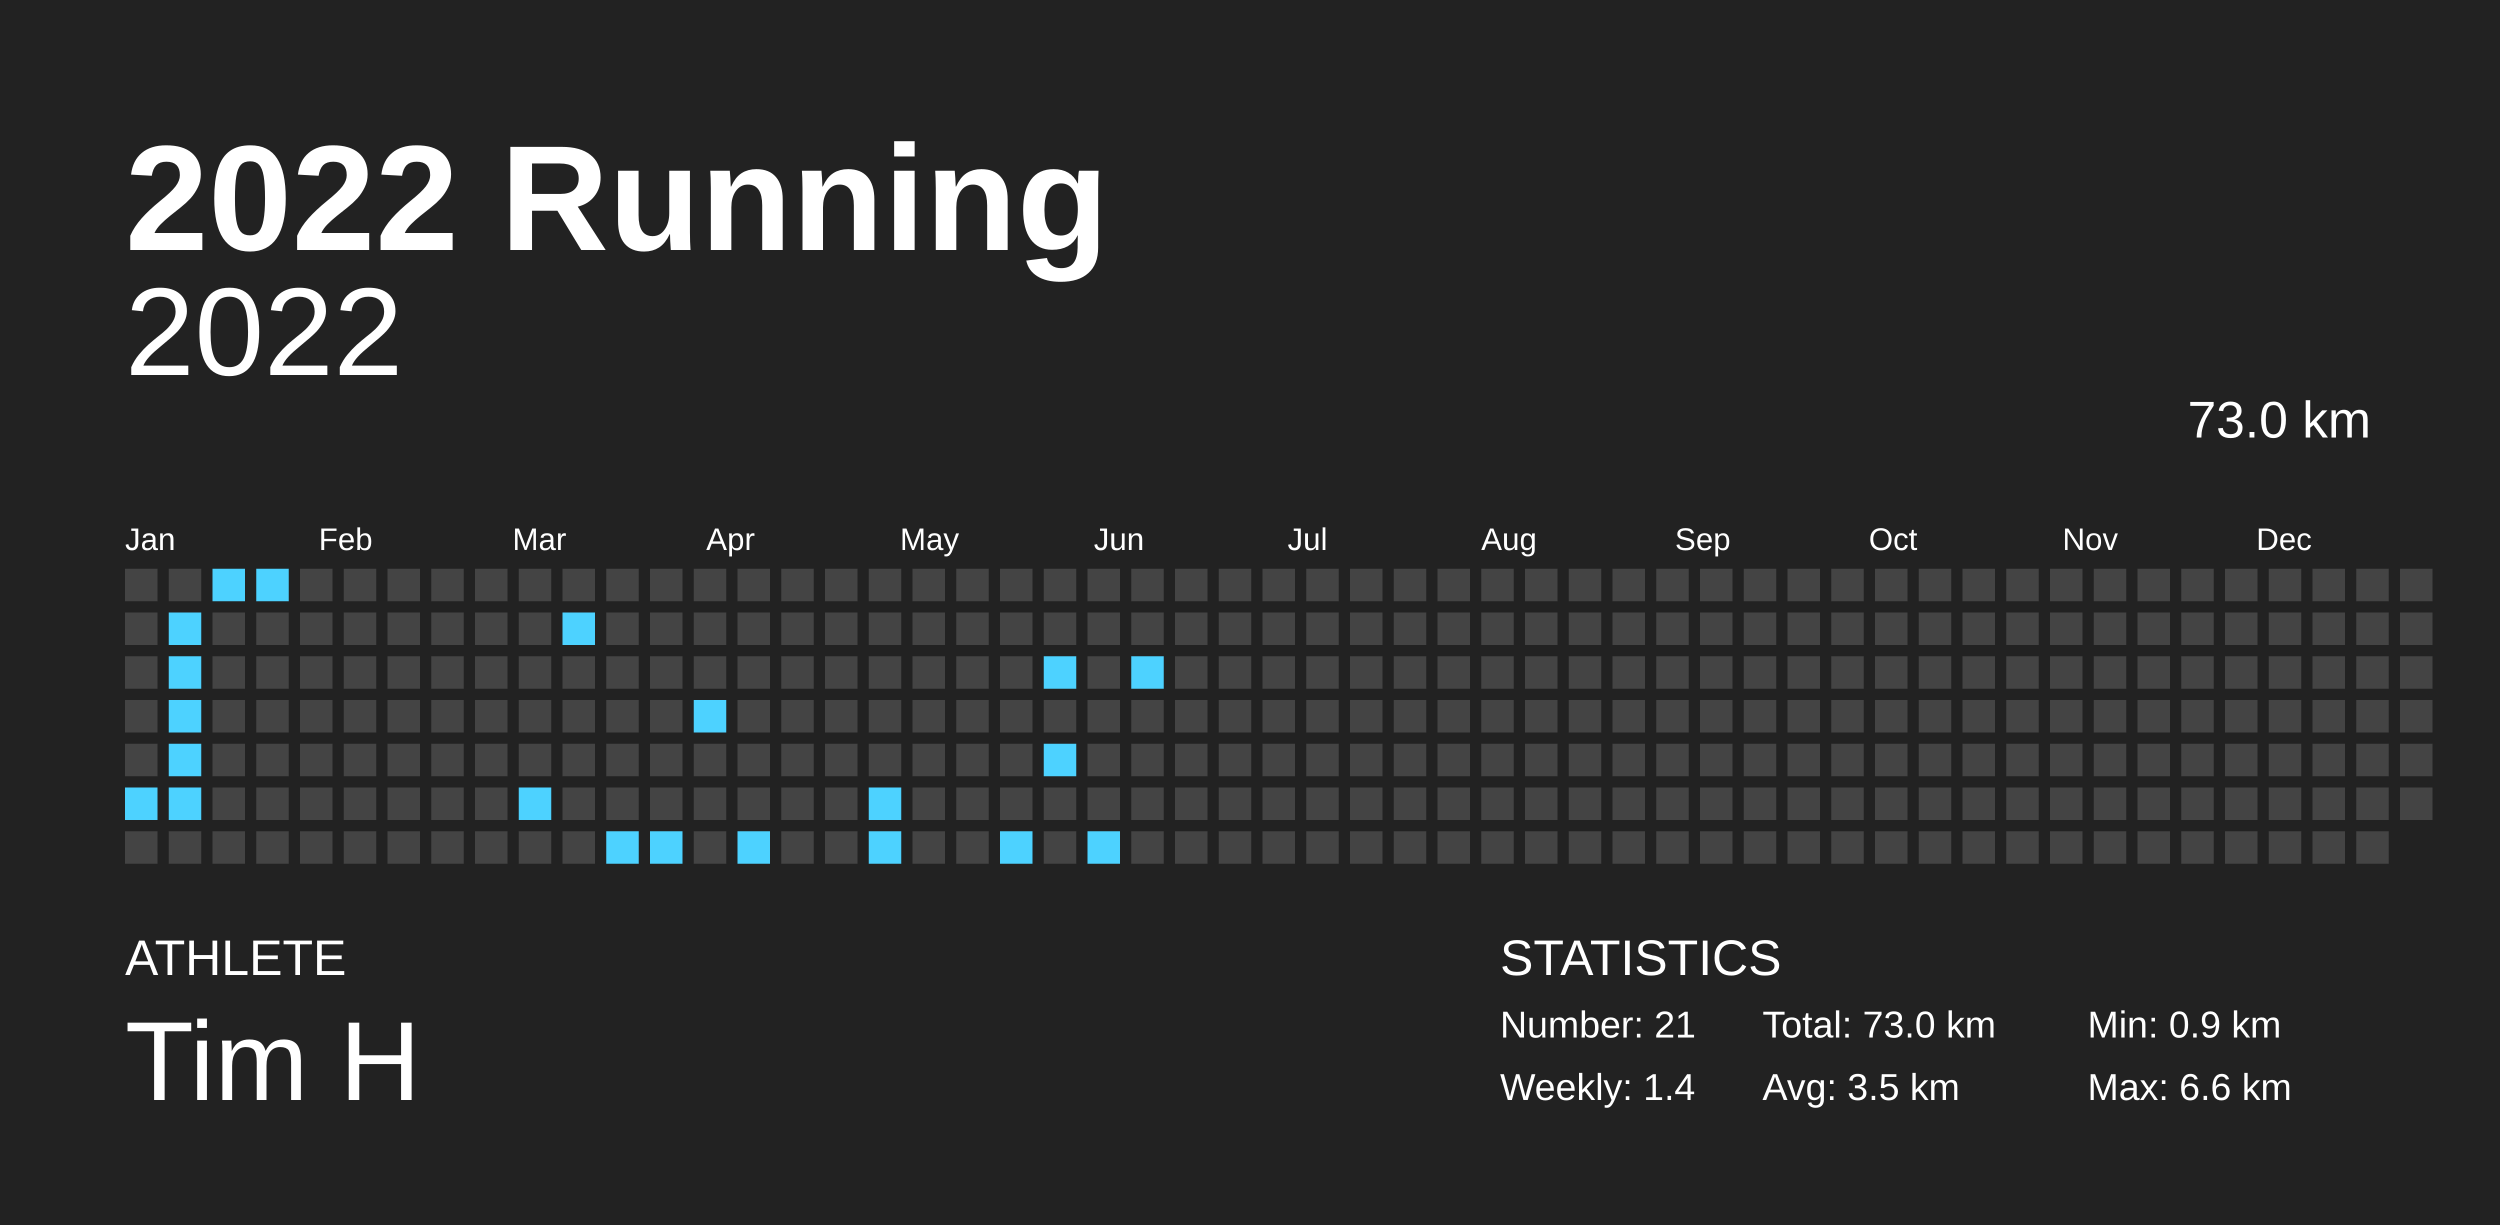
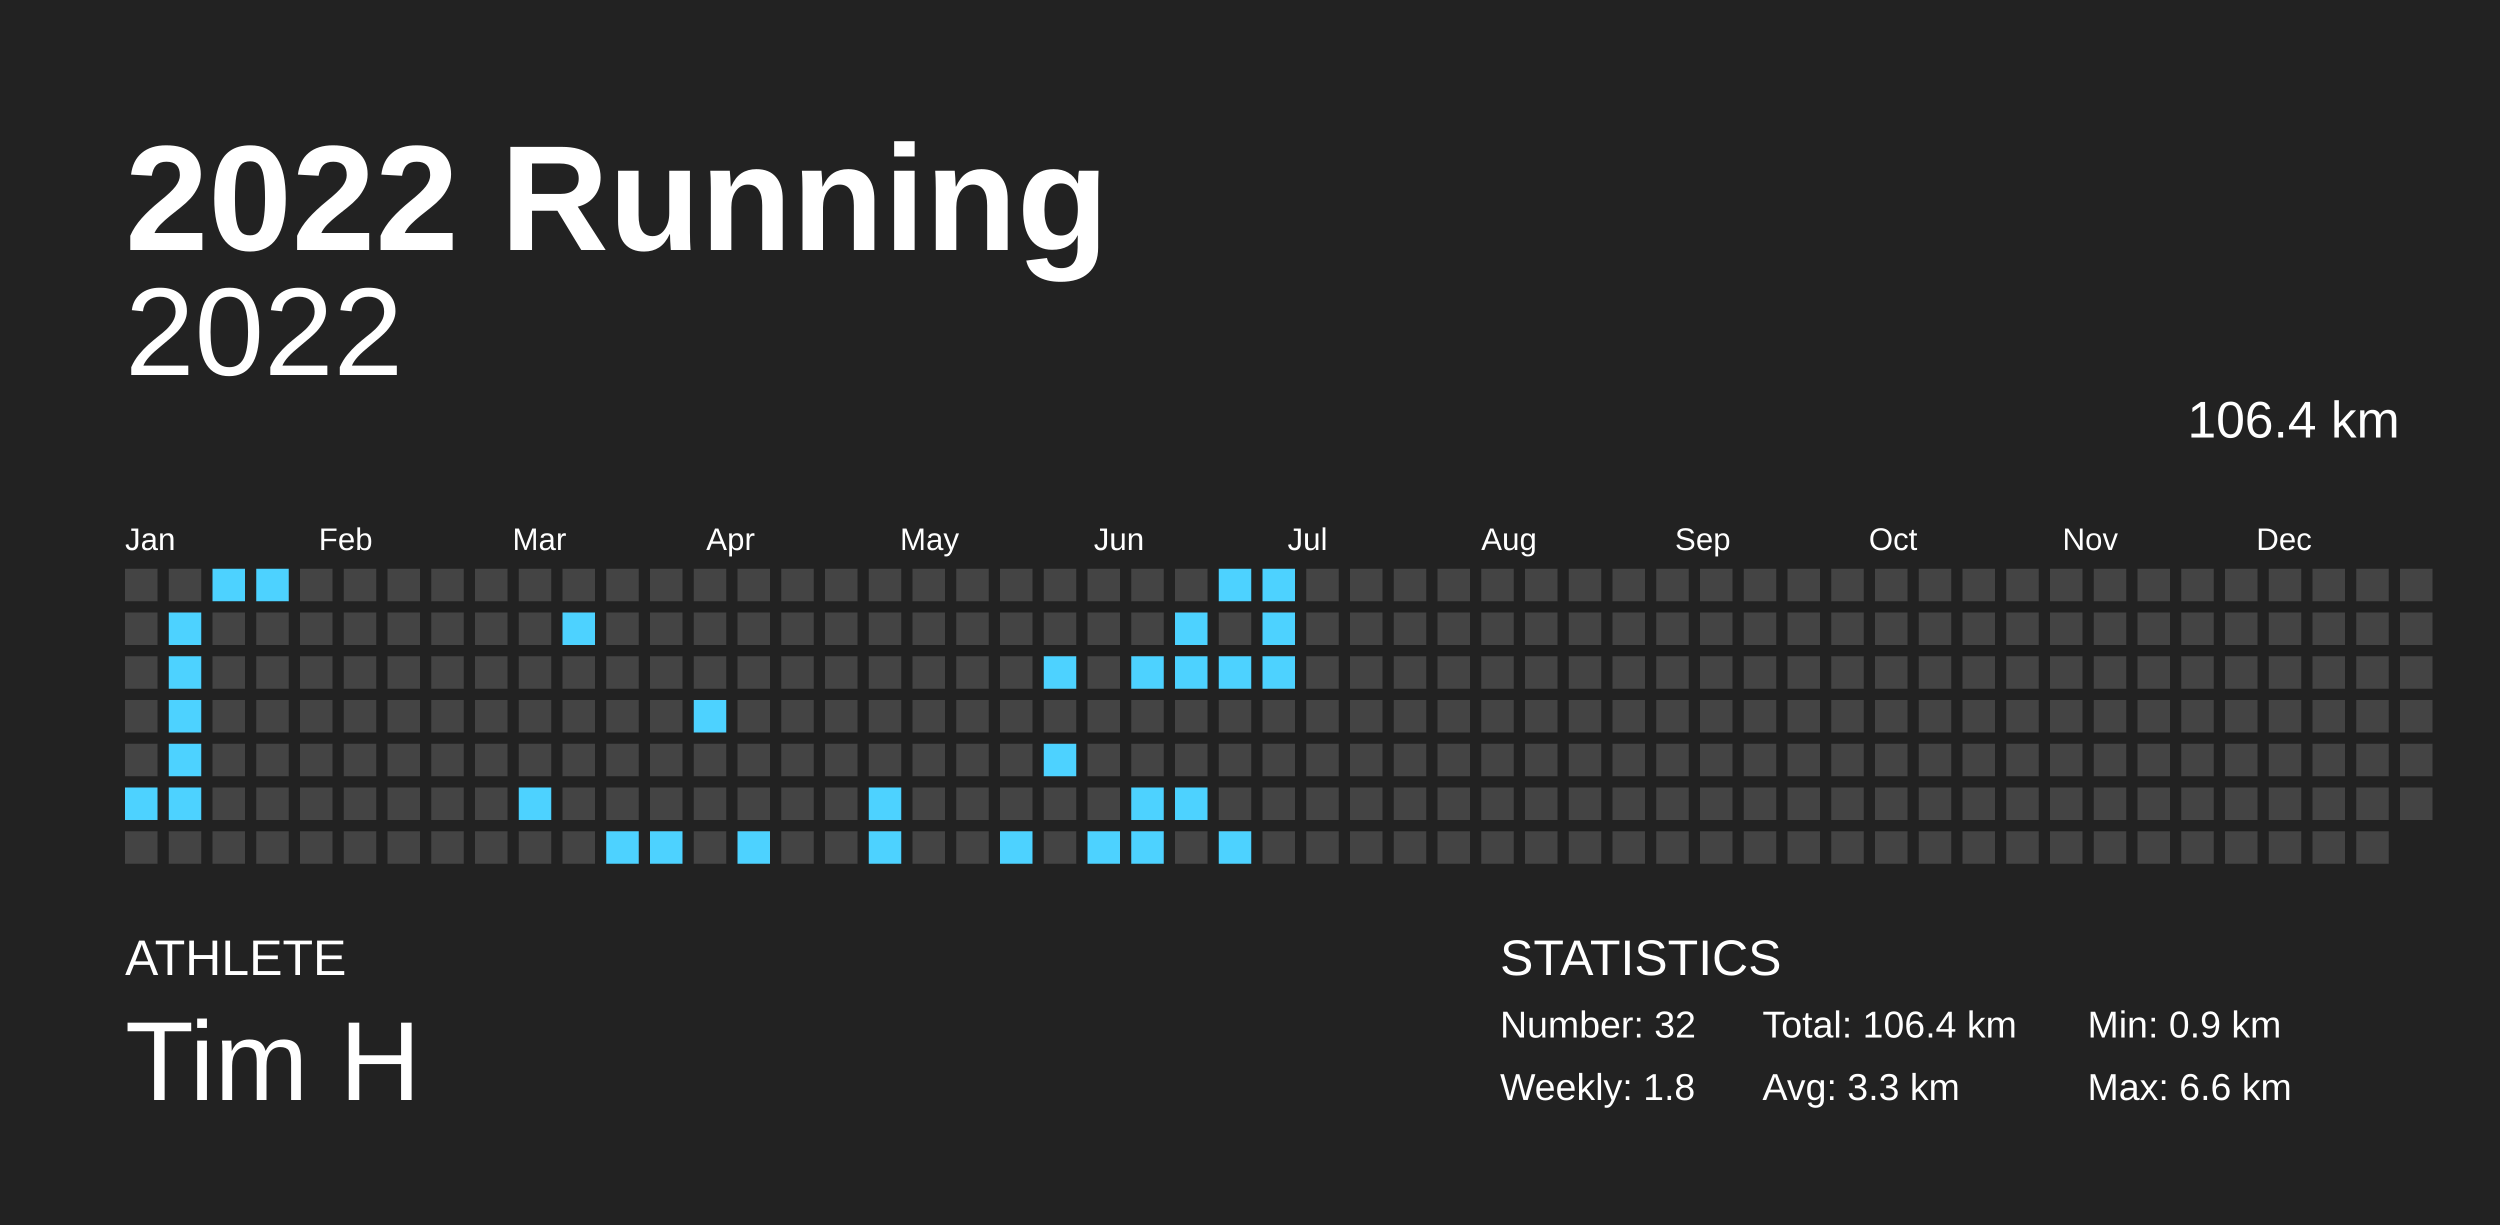
<svg xmlns="http://www.w3.org/2000/svg" baseProfile="full" height="98mm" version="1.1" viewBox="0,0,200,98" width="200mm">
  <defs />
  <rect fill="#222222" height="98" width="200" x="0" y="0" />
  <text fill="#FFFFFF" style="font-size:12px; font-family:Arial; font-weight:bold;" x="10" y="20">2022 Running</text>
  <text fill="#FFFFFF" style="font-size:4px; font-family:Arial" x="10" y="78">ATHLETE</text>
  <text fill="#FFFFFF" style="font-size:9px; font-family:Arial" x="10" y="88">Tim H</text>
  <text fill="#FFFFFF" style="font-size:4px; font-family:Arial" x="120" y="78">STATISTICS</text>
-   <text fill="#FFFFFF" style="font-size:3px; font-family:Arial" x="120" y="83">Number: 21</text>
-   <text fill="#FFFFFF" style="font-size:3px; font-family:Arial" x="120" y="88">Weekly: 1.4</text>
-   <text fill="#FFFFFF" style="font-size:3px; font-family:Arial" x="141" y="83">Total: 73.0 km</text>
-   <text fill="#FFFFFF" style="font-size:3px; font-family:Arial" x="141" y="88">Avg: 3.5 km</text>
+   <text fill="#FFFFFF" style="font-size:3px; font-family:Arial" x="120" y="83">Number: 32</text>
+   <text fill="#FFFFFF" style="font-size:3px; font-family:Arial" x="120" y="88">Weekly: 1.8</text>
+   <text fill="#FFFFFF" style="font-size:3px; font-family:Arial" x="141" y="83">Total: 106.4 km</text>
+   <text fill="#FFFFFF" style="font-size:3px; font-family:Arial" x="141" y="88">Avg: 3.3 km</text>
  <text fill="#FFFFFF" style="font-size:3px; font-family:Arial" x="167" y="83">Min: 0.9 km</text>
  <text fill="#FFFFFF" style="font-size:3px; font-family:Arial" x="167" y="88">Max: 6.6 km</text>
  <text alignment-baseline="hanging" fill="#FFFFFF" style="font-size:10.0px; font-family:Arial;" x="10" y="30">2022</text>
-   <text alignment-baseline="hanging" fill="#FFFFFF" style="font-size:4.125px; font-family:Arial;" x="175" y="35">73.0 km</text>
+   <text alignment-baseline="hanging" fill="#FFFFFF" style="font-size:4.125px; font-family:Arial;" x="175" y="35">106.4 km</text>
  <text fill="#FFFFFF" style="font-size:2.5px; font-family:Arial" x="10.0" y="44">Jan</text>
  <text fill="#FFFFFF" style="font-size:2.5px; font-family:Arial" x="25.5" y="44">Feb</text>
  <text fill="#FFFFFF" style="font-size:2.5px; font-family:Arial" x="41.0" y="44">Mar</text>
  <text fill="#FFFFFF" style="font-size:2.5px; font-family:Arial" x="56.5" y="44">Apr</text>
  <text fill="#FFFFFF" style="font-size:2.5px; font-family:Arial" x="72.0" y="44">May</text>
  <text fill="#FFFFFF" style="font-size:2.5px; font-family:Arial" x="87.5" y="44">Jun</text>
  <text fill="#FFFFFF" style="font-size:2.5px; font-family:Arial" x="103.0" y="44">Jul</text>
  <text fill="#FFFFFF" style="font-size:2.5px; font-family:Arial" x="118.5" y="44">Aug</text>
  <text fill="#FFFFFF" style="font-size:2.5px; font-family:Arial" x="134.0" y="44">Sep</text>
  <text fill="#FFFFFF" style="font-size:2.5px; font-family:Arial" x="149.5" y="44">Oct</text>
  <text fill="#FFFFFF" style="font-size:2.5px; font-family:Arial" x="165.0" y="44">Nov</text>
  <text fill="#FFFFFF" style="font-size:2.5px; font-family:Arial" x="180.5" y="44">Dec</text>
  <rect fill="#444444" height="2.6" width="2.6" x="10.0" y="45.5" />
  <rect fill="#444444" height="2.6" width="2.6" x="10.0" y="49.0" />
  <rect fill="#444444" height="2.6" width="2.6" x="10.0" y="52.5" />
  <rect fill="#444444" height="2.6" width="2.6" x="10.0" y="56.0" />
  <rect fill="#444444" height="2.6" width="2.6" x="10.0" y="59.5" />
  <rect fill="#4dd2ff" height="2.6" width="2.6" x="10.0" y="63.0" />
  <rect fill="#444444" height="2.6" width="2.6" x="10.0" y="66.5" />
  <rect fill="#444444" height="2.6" width="2.6" x="13.5" y="45.5" />
  <rect fill="#4dd2ff" height="2.6" width="2.6" x="13.5" y="49.0" />
  <rect fill="#4dd2ff" height="2.6" width="2.6" x="13.5" y="52.5" />
  <rect fill="#4dd2ff" height="2.6" width="2.6" x="13.5" y="56.0" />
  <rect fill="#4dd2ff" height="2.6" width="2.6" x="13.5" y="59.5" />
  <rect fill="#4dd2ff" height="2.6" width="2.6" x="13.5" y="63.0" />
  <rect fill="#444444" height="2.6" width="2.6" x="13.5" y="66.5" />
  <rect fill="#4dd2ff" height="2.6" width="2.6" x="17.0" y="45.5" />
  <rect fill="#444444" height="2.6" width="2.6" x="17.0" y="49.0" />
  <rect fill="#444444" height="2.6" width="2.6" x="17.0" y="52.5" />
  <rect fill="#444444" height="2.6" width="2.6" x="17.0" y="56.0" />
  <rect fill="#444444" height="2.6" width="2.6" x="17.0" y="59.5" />
  <rect fill="#444444" height="2.6" width="2.6" x="17.0" y="63.0" />
  <rect fill="#444444" height="2.6" width="2.6" x="17.0" y="66.5" />
  <rect fill="#4dd2ff" height="2.6" width="2.6" x="20.5" y="45.5" />
  <rect fill="#444444" height="2.6" width="2.6" x="20.5" y="49.0" />
  <rect fill="#444444" height="2.6" width="2.6" x="20.5" y="52.5" />
  <rect fill="#444444" height="2.6" width="2.6" x="20.5" y="56.0" />
  <rect fill="#444444" height="2.6" width="2.6" x="20.5" y="59.5" />
  <rect fill="#444444" height="2.6" width="2.6" x="20.5" y="63.0" />
  <rect fill="#444444" height="2.6" width="2.6" x="20.5" y="66.5" />
  <rect fill="#444444" height="2.6" width="2.6" x="24.0" y="45.5" />
  <rect fill="#444444" height="2.6" width="2.6" x="24.0" y="49.0" />
  <rect fill="#444444" height="2.6" width="2.6" x="24.0" y="52.5" />
  <rect fill="#444444" height="2.6" width="2.6" x="24.0" y="56.0" />
  <rect fill="#444444" height="2.6" width="2.6" x="24.0" y="59.5" />
  <rect fill="#444444" height="2.6" width="2.6" x="24.0" y="63.0" />
  <rect fill="#444444" height="2.6" width="2.6" x="24.0" y="66.5" />
  <rect fill="#444444" height="2.6" width="2.6" x="27.5" y="45.5" />
  <rect fill="#444444" height="2.6" width="2.6" x="27.5" y="49.0" />
  <rect fill="#444444" height="2.6" width="2.6" x="27.5" y="52.5" />
  <rect fill="#444444" height="2.6" width="2.6" x="27.5" y="56.0" />
  <rect fill="#444444" height="2.6" width="2.6" x="27.5" y="59.5" />
  <rect fill="#444444" height="2.6" width="2.6" x="27.5" y="63.0" />
  <rect fill="#444444" height="2.6" width="2.6" x="27.5" y="66.5" />
  <rect fill="#444444" height="2.6" width="2.6" x="31.0" y="45.5" />
  <rect fill="#444444" height="2.6" width="2.6" x="31.0" y="49.0" />
  <rect fill="#444444" height="2.6" width="2.6" x="31.0" y="52.5" />
  <rect fill="#444444" height="2.6" width="2.6" x="31.0" y="56.0" />
  <rect fill="#444444" height="2.6" width="2.6" x="31.0" y="59.5" />
  <rect fill="#444444" height="2.6" width="2.6" x="31.0" y="63.0" />
  <rect fill="#444444" height="2.6" width="2.6" x="31.0" y="66.5" />
  <rect fill="#444444" height="2.6" width="2.6" x="34.5" y="45.5" />
  <rect fill="#444444" height="2.6" width="2.6" x="34.5" y="49.0" />
  <rect fill="#444444" height="2.6" width="2.6" x="34.5" y="52.5" />
  <rect fill="#444444" height="2.6" width="2.6" x="34.5" y="56.0" />
  <rect fill="#444444" height="2.6" width="2.6" x="34.5" y="59.5" />
  <rect fill="#444444" height="2.6" width="2.6" x="34.5" y="63.0" />
  <rect fill="#444444" height="2.6" width="2.6" x="34.5" y="66.5" />
  <rect fill="#444444" height="2.6" width="2.6" x="38.0" y="45.5" />
  <rect fill="#444444" height="2.6" width="2.6" x="38.0" y="49.0" />
  <rect fill="#444444" height="2.6" width="2.6" x="38.0" y="52.5" />
  <rect fill="#444444" height="2.6" width="2.6" x="38.0" y="56.0" />
  <rect fill="#444444" height="2.6" width="2.6" x="38.0" y="59.5" />
  <rect fill="#444444" height="2.6" width="2.6" x="38.0" y="63.0" />
  <rect fill="#444444" height="2.6" width="2.6" x="38.0" y="66.5" />
  <rect fill="#444444" height="2.6" width="2.6" x="41.5" y="45.5" />
  <rect fill="#444444" height="2.6" width="2.6" x="41.5" y="49.0" />
  <rect fill="#444444" height="2.6" width="2.6" x="41.5" y="52.5" />
  <rect fill="#444444" height="2.6" width="2.6" x="41.5" y="56.0" />
  <rect fill="#444444" height="2.6" width="2.6" x="41.5" y="59.5" />
  <rect fill="#4dd2ff" height="2.6" width="2.6" x="41.5" y="63.0" />
  <rect fill="#444444" height="2.6" width="2.6" x="41.5" y="66.5" />
  <rect fill="#444444" height="2.6" width="2.6" x="45.0" y="45.5" />
  <rect fill="#4dd2ff" height="2.6" width="2.6" x="45.0" y="49.0" />
  <rect fill="#444444" height="2.6" width="2.6" x="45.0" y="52.5" />
  <rect fill="#444444" height="2.6" width="2.6" x="45.0" y="56.0" />
  <rect fill="#444444" height="2.6" width="2.6" x="45.0" y="59.5" />
  <rect fill="#444444" height="2.6" width="2.6" x="45.0" y="63.0" />
  <rect fill="#444444" height="2.6" width="2.6" x="45.0" y="66.5" />
  <rect fill="#444444" height="2.6" width="2.6" x="48.5" y="45.5" />
  <rect fill="#444444" height="2.6" width="2.6" x="48.5" y="49.0" />
  <rect fill="#444444" height="2.6" width="2.6" x="48.5" y="52.5" />
  <rect fill="#444444" height="2.6" width="2.6" x="48.5" y="56.0" />
  <rect fill="#444444" height="2.6" width="2.6" x="48.5" y="59.5" />
  <rect fill="#444444" height="2.6" width="2.6" x="48.5" y="63.0" />
  <rect fill="#4dd2ff" height="2.6" width="2.6" x="48.5" y="66.5" />
  <rect fill="#444444" height="2.6" width="2.6" x="52.0" y="45.5" />
  <rect fill="#444444" height="2.6" width="2.6" x="52.0" y="49.0" />
  <rect fill="#444444" height="2.6" width="2.6" x="52.0" y="52.5" />
  <rect fill="#444444" height="2.6" width="2.6" x="52.0" y="56.0" />
  <rect fill="#444444" height="2.6" width="2.6" x="52.0" y="59.5" />
  <rect fill="#444444" height="2.6" width="2.6" x="52.0" y="63.0" />
  <rect fill="#4dd2ff" height="2.6" width="2.6" x="52.0" y="66.5" />
  <rect fill="#444444" height="2.6" width="2.6" x="55.5" y="45.5" />
  <rect fill="#444444" height="2.6" width="2.6" x="55.5" y="49.0" />
  <rect fill="#444444" height="2.6" width="2.6" x="55.5" y="52.5" />
  <rect fill="#4dd2ff" height="2.6" width="2.6" x="55.5" y="56.0" />
  <rect fill="#444444" height="2.6" width="2.6" x="55.5" y="59.5" />
  <rect fill="#444444" height="2.6" width="2.6" x="55.5" y="63.0" />
  <rect fill="#444444" height="2.6" width="2.6" x="55.5" y="66.5" />
  <rect fill="#444444" height="2.6" width="2.6" x="59.0" y="45.5" />
  <rect fill="#444444" height="2.6" width="2.6" x="59.0" y="49.0" />
  <rect fill="#444444" height="2.6" width="2.6" x="59.0" y="52.5" />
  <rect fill="#444444" height="2.6" width="2.6" x="59.0" y="56.0" />
  <rect fill="#444444" height="2.6" width="2.6" x="59.0" y="59.5" />
  <rect fill="#444444" height="2.6" width="2.6" x="59.0" y="63.0" />
  <rect fill="#4dd2ff" height="2.6" width="2.6" x="59.0" y="66.5" />
  <rect fill="#444444" height="2.6" width="2.6" x="62.5" y="45.5" />
  <rect fill="#444444" height="2.6" width="2.6" x="62.5" y="49.0" />
  <rect fill="#444444" height="2.6" width="2.6" x="62.5" y="52.5" />
  <rect fill="#444444" height="2.6" width="2.6" x="62.5" y="56.0" />
  <rect fill="#444444" height="2.6" width="2.6" x="62.5" y="59.5" />
  <rect fill="#444444" height="2.6" width="2.6" x="62.5" y="63.0" />
  <rect fill="#444444" height="2.6" width="2.6" x="62.5" y="66.5" />
  <rect fill="#444444" height="2.6" width="2.6" x="66.0" y="45.5" />
  <rect fill="#444444" height="2.6" width="2.6" x="66.0" y="49.0" />
  <rect fill="#444444" height="2.6" width="2.6" x="66.0" y="52.5" />
  <rect fill="#444444" height="2.6" width="2.6" x="66.0" y="56.0" />
  <rect fill="#444444" height="2.6" width="2.6" x="66.0" y="59.5" />
  <rect fill="#444444" height="2.6" width="2.6" x="66.0" y="63.0" />
  <rect fill="#444444" height="2.6" width="2.6" x="66.0" y="66.5" />
  <rect fill="#444444" height="2.6" width="2.6" x="69.5" y="45.5" />
  <rect fill="#444444" height="2.6" width="2.6" x="69.5" y="49.0" />
  <rect fill="#444444" height="2.6" width="2.6" x="69.5" y="52.5" />
  <rect fill="#444444" height="2.6" width="2.6" x="69.5" y="56.0" />
  <rect fill="#444444" height="2.6" width="2.6" x="69.5" y="59.5" />
  <rect fill="#4dd2ff" height="2.6" width="2.6" x="69.5" y="63.0" />
  <rect fill="#4dd2ff" height="2.6" width="2.6" x="69.5" y="66.5" />
  <rect fill="#444444" height="2.6" width="2.6" x="73.0" y="45.5" />
  <rect fill="#444444" height="2.6" width="2.6" x="73.0" y="49.0" />
  <rect fill="#444444" height="2.6" width="2.6" x="73.0" y="52.5" />
  <rect fill="#444444" height="2.6" width="2.6" x="73.0" y="56.0" />
  <rect fill="#444444" height="2.6" width="2.6" x="73.0" y="59.5" />
  <rect fill="#444444" height="2.6" width="2.6" x="73.0" y="63.0" />
  <rect fill="#444444" height="2.6" width="2.6" x="73.0" y="66.5" />
  <rect fill="#444444" height="2.6" width="2.6" x="76.5" y="45.5" />
  <rect fill="#444444" height="2.6" width="2.6" x="76.5" y="49.0" />
  <rect fill="#444444" height="2.6" width="2.6" x="76.5" y="52.5" />
  <rect fill="#444444" height="2.6" width="2.6" x="76.5" y="56.0" />
  <rect fill="#444444" height="2.6" width="2.6" x="76.5" y="59.5" />
  <rect fill="#444444" height="2.6" width="2.6" x="76.5" y="63.0" />
  <rect fill="#444444" height="2.6" width="2.6" x="76.5" y="66.5" />
  <rect fill="#444444" height="2.6" width="2.6" x="80.0" y="45.5" />
  <rect fill="#444444" height="2.6" width="2.6" x="80.0" y="49.0" />
  <rect fill="#444444" height="2.6" width="2.6" x="80.0" y="52.5" />
  <rect fill="#444444" height="2.6" width="2.6" x="80.0" y="56.0" />
  <rect fill="#444444" height="2.6" width="2.6" x="80.0" y="59.5" />
  <rect fill="#444444" height="2.6" width="2.6" x="80.0" y="63.0" />
  <rect fill="#4dd2ff" height="2.6" width="2.6" x="80.0" y="66.5" />
  <rect fill="#444444" height="2.6" width="2.6" x="83.5" y="45.5" />
  <rect fill="#444444" height="2.6" width="2.6" x="83.5" y="49.0" />
  <rect fill="#4dd2ff" height="2.6" width="2.6" x="83.5" y="52.5" />
  <rect fill="#444444" height="2.6" width="2.6" x="83.5" y="56.0" />
  <rect fill="#4dd2ff" height="2.6" width="2.6" x="83.5" y="59.5" />
  <rect fill="#444444" height="2.6" width="2.6" x="83.5" y="63.0" />
  <rect fill="#444444" height="2.6" width="2.6" x="83.5" y="66.5" />
  <rect fill="#444444" height="2.6" width="2.6" x="87.0" y="45.5" />
  <rect fill="#444444" height="2.6" width="2.6" x="87.0" y="49.0" />
  <rect fill="#444444" height="2.6" width="2.6" x="87.0" y="52.5" />
  <rect fill="#444444" height="2.6" width="2.6" x="87.0" y="56.0" />
  <rect fill="#444444" height="2.6" width="2.6" x="87.0" y="59.5" />
  <rect fill="#444444" height="2.6" width="2.6" x="87.0" y="63.0" />
  <rect fill="#4dd2ff" height="2.6" width="2.6" x="87.0" y="66.5" />
  <rect fill="#444444" height="2.6" width="2.6" x="90.5" y="45.5" />
  <rect fill="#444444" height="2.6" width="2.6" x="90.5" y="49.0" />
  <rect fill="#4dd2ff" height="2.6" width="2.6" x="90.5" y="52.5" />
  <rect fill="#444444" height="2.6" width="2.6" x="90.5" y="56.0" />
  <rect fill="#444444" height="2.6" width="2.6" x="90.5" y="59.5" />
-   <rect fill="#444444" height="2.6" width="2.6" x="90.5" y="63.0" />
-   <rect fill="#444444" height="2.6" width="2.6" x="90.5" y="66.5" />
+   <rect fill="#4dd2ff" height="2.6" width="2.6" x="90.5" y="63.0" />
+   <rect fill="#4dd2ff" height="2.6" width="2.6" x="90.5" y="66.5" />
  <rect fill="#444444" height="2.6" width="2.6" x="94.0" y="45.5" />
-   <rect fill="#444444" height="2.6" width="2.6" x="94.0" y="49.0" />
-   <rect fill="#444444" height="2.6" width="2.6" x="94.0" y="52.5" />
+   <rect fill="#4dd2ff" height="2.6" width="2.6" x="94.0" y="49.0" />
+   <rect fill="#4dd2ff" height="2.6" width="2.6" x="94.0" y="52.5" />
  <rect fill="#444444" height="2.6" width="2.6" x="94.0" y="56.0" />
  <rect fill="#444444" height="2.6" width="2.6" x="94.0" y="59.5" />
-   <rect fill="#444444" height="2.6" width="2.6" x="94.0" y="63.0" />
+   <rect fill="#4dd2ff" height="2.6" width="2.6" x="94.0" y="63.0" />
  <rect fill="#444444" height="2.6" width="2.6" x="94.0" y="66.5" />
-   <rect fill="#444444" height="2.6" width="2.6" x="97.5" y="45.5" />
+   <rect fill="#4dd2ff" height="2.6" width="2.6" x="97.5" y="45.5" />
  <rect fill="#444444" height="2.6" width="2.6" x="97.5" y="49.0" />
-   <rect fill="#444444" height="2.6" width="2.6" x="97.5" y="52.5" />
+   <rect fill="#4dd2ff" height="2.6" width="2.6" x="97.5" y="52.5" />
  <rect fill="#444444" height="2.6" width="2.6" x="97.5" y="56.0" />
  <rect fill="#444444" height="2.6" width="2.6" x="97.5" y="59.5" />
  <rect fill="#444444" height="2.6" width="2.6" x="97.5" y="63.0" />
-   <rect fill="#444444" height="2.6" width="2.6" x="97.5" y="66.5" />
-   <rect fill="#444444" height="2.6" width="2.6" x="101.0" y="45.5" />
-   <rect fill="#444444" height="2.6" width="2.6" x="101.0" y="49.0" />
-   <rect fill="#444444" height="2.6" width="2.6" x="101.0" y="52.5" />
+   <rect fill="#4dd2ff" height="2.6" width="2.6" x="97.5" y="66.5" />
+   <rect fill="#4dd2ff" height="2.6" width="2.6" x="101.0" y="45.5" />
+   <rect fill="#4dd2ff" height="2.6" width="2.6" x="101.0" y="49.0" />
+   <rect fill="#4dd2ff" height="2.6" width="2.6" x="101.0" y="52.5" />
  <rect fill="#444444" height="2.6" width="2.6" x="101.0" y="56.0" />
  <rect fill="#444444" height="2.6" width="2.6" x="101.0" y="59.5" />
  <rect fill="#444444" height="2.6" width="2.6" x="101.0" y="63.0" />
  <rect fill="#444444" height="2.6" width="2.6" x="101.0" y="66.5" />
  <rect fill="#444444" height="2.6" width="2.6" x="104.5" y="45.5" />
  <rect fill="#444444" height="2.6" width="2.6" x="104.5" y="49.0" />
  <rect fill="#444444" height="2.6" width="2.6" x="104.5" y="52.5" />
  <rect fill="#444444" height="2.6" width="2.6" x="104.5" y="56.0" />
  <rect fill="#444444" height="2.6" width="2.6" x="104.5" y="59.5" />
  <rect fill="#444444" height="2.6" width="2.6" x="104.5" y="63.0" />
  <rect fill="#444444" height="2.6" width="2.6" x="104.5" y="66.5" />
  <rect fill="#444444" height="2.6" width="2.6" x="108.0" y="45.5" />
  <rect fill="#444444" height="2.6" width="2.6" x="108.0" y="49.0" />
  <rect fill="#444444" height="2.6" width="2.6" x="108.0" y="52.5" />
  <rect fill="#444444" height="2.6" width="2.6" x="108.0" y="56.0" />
  <rect fill="#444444" height="2.6" width="2.6" x="108.0" y="59.5" />
  <rect fill="#444444" height="2.6" width="2.6" x="108.0" y="63.0" />
  <rect fill="#444444" height="2.6" width="2.6" x="108.0" y="66.5" />
  <rect fill="#444444" height="2.6" width="2.6" x="111.5" y="45.5" />
  <rect fill="#444444" height="2.6" width="2.6" x="111.5" y="49.0" />
  <rect fill="#444444" height="2.6" width="2.6" x="111.5" y="52.5" />
  <rect fill="#444444" height="2.6" width="2.6" x="111.5" y="56.0" />
  <rect fill="#444444" height="2.6" width="2.6" x="111.5" y="59.5" />
  <rect fill="#444444" height="2.6" width="2.6" x="111.5" y="63.0" />
  <rect fill="#444444" height="2.6" width="2.6" x="111.5" y="66.5" />
  <rect fill="#444444" height="2.6" width="2.6" x="115.0" y="45.5" />
  <rect fill="#444444" height="2.6" width="2.6" x="115.0" y="49.0" />
  <rect fill="#444444" height="2.6" width="2.6" x="115.0" y="52.5" />
  <rect fill="#444444" height="2.6" width="2.6" x="115.0" y="56.0" />
  <rect fill="#444444" height="2.6" width="2.6" x="115.0" y="59.5" />
  <rect fill="#444444" height="2.6" width="2.6" x="115.0" y="63.0" />
  <rect fill="#444444" height="2.6" width="2.6" x="115.0" y="66.5" />
  <rect fill="#444444" height="2.6" width="2.6" x="118.5" y="45.5" />
  <rect fill="#444444" height="2.6" width="2.6" x="118.5" y="49.0" />
  <rect fill="#444444" height="2.6" width="2.6" x="118.5" y="52.5" />
  <rect fill="#444444" height="2.6" width="2.6" x="118.5" y="56.0" />
  <rect fill="#444444" height="2.6" width="2.6" x="118.5" y="59.5" />
  <rect fill="#444444" height="2.6" width="2.6" x="118.5" y="63.0" />
  <rect fill="#444444" height="2.6" width="2.6" x="118.5" y="66.5" />
  <rect fill="#444444" height="2.6" width="2.6" x="122.0" y="45.5" />
  <rect fill="#444444" height="2.6" width="2.6" x="122.0" y="49.0" />
  <rect fill="#444444" height="2.6" width="2.6" x="122.0" y="52.5" />
  <rect fill="#444444" height="2.6" width="2.6" x="122.0" y="56.0" />
  <rect fill="#444444" height="2.6" width="2.6" x="122.0" y="59.5" />
  <rect fill="#444444" height="2.6" width="2.6" x="122.0" y="63.0" />
  <rect fill="#444444" height="2.6" width="2.6" x="122.0" y="66.5" />
  <rect fill="#444444" height="2.6" width="2.6" x="125.5" y="45.5" />
  <rect fill="#444444" height="2.6" width="2.6" x="125.5" y="49.0" />
  <rect fill="#444444" height="2.6" width="2.6" x="125.5" y="52.5" />
  <rect fill="#444444" height="2.6" width="2.6" x="125.5" y="56.0" />
  <rect fill="#444444" height="2.6" width="2.6" x="125.5" y="59.5" />
  <rect fill="#444444" height="2.6" width="2.6" x="125.5" y="63.0" />
  <rect fill="#444444" height="2.6" width="2.6" x="125.5" y="66.5" />
  <rect fill="#444444" height="2.6" width="2.6" x="129.0" y="45.5" />
  <rect fill="#444444" height="2.6" width="2.6" x="129.0" y="49.0" />
  <rect fill="#444444" height="2.6" width="2.6" x="129.0" y="52.5" />
  <rect fill="#444444" height="2.6" width="2.6" x="129.0" y="56.0" />
  <rect fill="#444444" height="2.6" width="2.6" x="129.0" y="59.5" />
  <rect fill="#444444" height="2.6" width="2.6" x="129.0" y="63.0" />
  <rect fill="#444444" height="2.6" width="2.6" x="129.0" y="66.5" />
  <rect fill="#444444" height="2.6" width="2.6" x="132.5" y="45.5" />
  <rect fill="#444444" height="2.6" width="2.6" x="132.5" y="49.0" />
  <rect fill="#444444" height="2.6" width="2.6" x="132.5" y="52.5" />
  <rect fill="#444444" height="2.6" width="2.6" x="132.5" y="56.0" />
  <rect fill="#444444" height="2.6" width="2.6" x="132.5" y="59.5" />
  <rect fill="#444444" height="2.6" width="2.6" x="132.5" y="63.0" />
  <rect fill="#444444" height="2.6" width="2.6" x="132.5" y="66.5" />
  <rect fill="#444444" height="2.6" width="2.6" x="136.0" y="45.5" />
  <rect fill="#444444" height="2.6" width="2.6" x="136.0" y="49.0" />
  <rect fill="#444444" height="2.6" width="2.6" x="136.0" y="52.5" />
  <rect fill="#444444" height="2.6" width="2.6" x="136.0" y="56.0" />
  <rect fill="#444444" height="2.6" width="2.6" x="136.0" y="59.5" />
  <rect fill="#444444" height="2.6" width="2.6" x="136.0" y="63.0" />
  <rect fill="#444444" height="2.6" width="2.6" x="136.0" y="66.5" />
  <rect fill="#444444" height="2.6" width="2.6" x="139.5" y="45.5" />
  <rect fill="#444444" height="2.6" width="2.6" x="139.5" y="49.0" />
  <rect fill="#444444" height="2.6" width="2.6" x="139.5" y="52.5" />
  <rect fill="#444444" height="2.6" width="2.6" x="139.5" y="56.0" />
  <rect fill="#444444" height="2.6" width="2.6" x="139.5" y="59.5" />
  <rect fill="#444444" height="2.6" width="2.6" x="139.5" y="63.0" />
  <rect fill="#444444" height="2.6" width="2.6" x="139.5" y="66.5" />
  <rect fill="#444444" height="2.6" width="2.6" x="143.0" y="45.5" />
  <rect fill="#444444" height="2.6" width="2.6" x="143.0" y="49.0" />
  <rect fill="#444444" height="2.6" width="2.6" x="143.0" y="52.5" />
  <rect fill="#444444" height="2.6" width="2.6" x="143.0" y="56.0" />
  <rect fill="#444444" height="2.6" width="2.6" x="143.0" y="59.5" />
  <rect fill="#444444" height="2.6" width="2.6" x="143.0" y="63.0" />
  <rect fill="#444444" height="2.6" width="2.6" x="143.0" y="66.5" />
  <rect fill="#444444" height="2.6" width="2.6" x="146.5" y="45.5" />
  <rect fill="#444444" height="2.6" width="2.6" x="146.5" y="49.0" />
  <rect fill="#444444" height="2.6" width="2.6" x="146.5" y="52.5" />
  <rect fill="#444444" height="2.6" width="2.6" x="146.5" y="56.0" />
  <rect fill="#444444" height="2.6" width="2.6" x="146.5" y="59.5" />
  <rect fill="#444444" height="2.6" width="2.6" x="146.5" y="63.0" />
  <rect fill="#444444" height="2.6" width="2.6" x="146.5" y="66.5" />
  <rect fill="#444444" height="2.6" width="2.6" x="150.0" y="45.5" />
  <rect fill="#444444" height="2.6" width="2.6" x="150.0" y="49.0" />
  <rect fill="#444444" height="2.6" width="2.6" x="150.0" y="52.5" />
  <rect fill="#444444" height="2.6" width="2.6" x="150.0" y="56.0" />
  <rect fill="#444444" height="2.6" width="2.6" x="150.0" y="59.5" />
  <rect fill="#444444" height="2.6" width="2.6" x="150.0" y="63.0" />
  <rect fill="#444444" height="2.6" width="2.6" x="150.0" y="66.5" />
  <rect fill="#444444" height="2.6" width="2.6" x="153.5" y="45.5" />
  <rect fill="#444444" height="2.6" width="2.6" x="153.5" y="49.0" />
  <rect fill="#444444" height="2.6" width="2.6" x="153.5" y="52.5" />
  <rect fill="#444444" height="2.6" width="2.6" x="153.5" y="56.0" />
  <rect fill="#444444" height="2.6" width="2.6" x="153.5" y="59.5" />
  <rect fill="#444444" height="2.6" width="2.6" x="153.5" y="63.0" />
  <rect fill="#444444" height="2.6" width="2.6" x="153.5" y="66.5" />
  <rect fill="#444444" height="2.6" width="2.6" x="157.0" y="45.5" />
  <rect fill="#444444" height="2.6" width="2.6" x="157.0" y="49.0" />
  <rect fill="#444444" height="2.6" width="2.6" x="157.0" y="52.5" />
  <rect fill="#444444" height="2.6" width="2.6" x="157.0" y="56.0" />
  <rect fill="#444444" height="2.6" width="2.6" x="157.0" y="59.5" />
  <rect fill="#444444" height="2.6" width="2.6" x="157.0" y="63.0" />
  <rect fill="#444444" height="2.6" width="2.6" x="157.0" y="66.5" />
  <rect fill="#444444" height="2.6" width="2.6" x="160.5" y="45.5" />
  <rect fill="#444444" height="2.6" width="2.6" x="160.5" y="49.0" />
  <rect fill="#444444" height="2.6" width="2.6" x="160.5" y="52.5" />
  <rect fill="#444444" height="2.6" width="2.6" x="160.5" y="56.0" />
  <rect fill="#444444" height="2.6" width="2.6" x="160.5" y="59.5" />
  <rect fill="#444444" height="2.6" width="2.6" x="160.5" y="63.0" />
  <rect fill="#444444" height="2.6" width="2.6" x="160.5" y="66.5" />
  <rect fill="#444444" height="2.6" width="2.6" x="164.0" y="45.5" />
  <rect fill="#444444" height="2.6" width="2.6" x="164.0" y="49.0" />
  <rect fill="#444444" height="2.6" width="2.6" x="164.0" y="52.5" />
  <rect fill="#444444" height="2.6" width="2.6" x="164.0" y="56.0" />
  <rect fill="#444444" height="2.6" width="2.6" x="164.0" y="59.5" />
  <rect fill="#444444" height="2.6" width="2.6" x="164.0" y="63.0" />
  <rect fill="#444444" height="2.6" width="2.6" x="164.0" y="66.5" />
  <rect fill="#444444" height="2.6" width="2.6" x="167.5" y="45.5" />
  <rect fill="#444444" height="2.6" width="2.6" x="167.5" y="49.0" />
  <rect fill="#444444" height="2.6" width="2.6" x="167.5" y="52.5" />
  <rect fill="#444444" height="2.6" width="2.6" x="167.5" y="56.0" />
  <rect fill="#444444" height="2.6" width="2.6" x="167.5" y="59.5" />
  <rect fill="#444444" height="2.6" width="2.6" x="167.5" y="63.0" />
  <rect fill="#444444" height="2.6" width="2.6" x="167.5" y="66.5" />
  <rect fill="#444444" height="2.6" width="2.6" x="171.0" y="45.5" />
  <rect fill="#444444" height="2.6" width="2.6" x="171.0" y="49.0" />
  <rect fill="#444444" height="2.6" width="2.6" x="171.0" y="52.5" />
  <rect fill="#444444" height="2.6" width="2.6" x="171.0" y="56.0" />
  <rect fill="#444444" height="2.6" width="2.6" x="171.0" y="59.5" />
  <rect fill="#444444" height="2.6" width="2.6" x="171.0" y="63.0" />
  <rect fill="#444444" height="2.6" width="2.6" x="171.0" y="66.5" />
  <rect fill="#444444" height="2.6" width="2.6" x="174.5" y="45.5" />
  <rect fill="#444444" height="2.6" width="2.6" x="174.5" y="49.0" />
  <rect fill="#444444" height="2.6" width="2.6" x="174.5" y="52.5" />
  <rect fill="#444444" height="2.6" width="2.6" x="174.5" y="56.0" />
  <rect fill="#444444" height="2.6" width="2.6" x="174.5" y="59.5" />
  <rect fill="#444444" height="2.6" width="2.6" x="174.5" y="63.0" />
  <rect fill="#444444" height="2.6" width="2.6" x="174.5" y="66.5" />
  <rect fill="#444444" height="2.6" width="2.6" x="178.0" y="45.5" />
  <rect fill="#444444" height="2.6" width="2.6" x="178.0" y="49.0" />
  <rect fill="#444444" height="2.6" width="2.6" x="178.0" y="52.5" />
  <rect fill="#444444" height="2.6" width="2.6" x="178.0" y="56.0" />
  <rect fill="#444444" height="2.6" width="2.6" x="178.0" y="59.5" />
  <rect fill="#444444" height="2.6" width="2.6" x="178.0" y="63.0" />
  <rect fill="#444444" height="2.6" width="2.6" x="178.0" y="66.5" />
  <rect fill="#444444" height="2.6" width="2.6" x="181.5" y="45.5" />
  <rect fill="#444444" height="2.6" width="2.6" x="181.5" y="49.0" />
  <rect fill="#444444" height="2.6" width="2.6" x="181.5" y="52.5" />
  <rect fill="#444444" height="2.6" width="2.6" x="181.5" y="56.0" />
  <rect fill="#444444" height="2.6" width="2.6" x="181.5" y="59.5" />
  <rect fill="#444444" height="2.6" width="2.6" x="181.5" y="63.0" />
  <rect fill="#444444" height="2.6" width="2.6" x="181.5" y="66.5" />
  <rect fill="#444444" height="2.6" width="2.6" x="185.0" y="45.5" />
  <rect fill="#444444" height="2.6" width="2.6" x="185.0" y="49.0" />
  <rect fill="#444444" height="2.6" width="2.6" x="185.0" y="52.5" />
  <rect fill="#444444" height="2.6" width="2.6" x="185.0" y="56.0" />
  <rect fill="#444444" height="2.6" width="2.6" x="185.0" y="59.5" />
  <rect fill="#444444" height="2.6" width="2.6" x="185.0" y="63.0" />
  <rect fill="#444444" height="2.6" width="2.6" x="185.0" y="66.5" />
  <rect fill="#444444" height="2.6" width="2.6" x="188.5" y="45.5" />
  <rect fill="#444444" height="2.6" width="2.6" x="188.5" y="49.0" />
  <rect fill="#444444" height="2.6" width="2.6" x="188.5" y="52.5" />
  <rect fill="#444444" height="2.6" width="2.6" x="188.5" y="56.0" />
  <rect fill="#444444" height="2.6" width="2.6" x="188.5" y="59.5" />
  <rect fill="#444444" height="2.6" width="2.6" x="188.5" y="63.0" />
  <rect fill="#444444" height="2.6" width="2.6" x="188.5" y="66.5" />
  <rect fill="#444444" height="2.6" width="2.6" x="192.0" y="45.5" />
  <rect fill="#444444" height="2.6" width="2.6" x="192.0" y="49.0" />
  <rect fill="#444444" height="2.6" width="2.6" x="192.0" y="52.5" />
  <rect fill="#444444" height="2.6" width="2.6" x="192.0" y="56.0" />
  <rect fill="#444444" height="2.6" width="2.6" x="192.0" y="59.5" />
  <rect fill="#444444" height="2.6" width="2.6" x="192.0" y="63.0" />
</svg>
